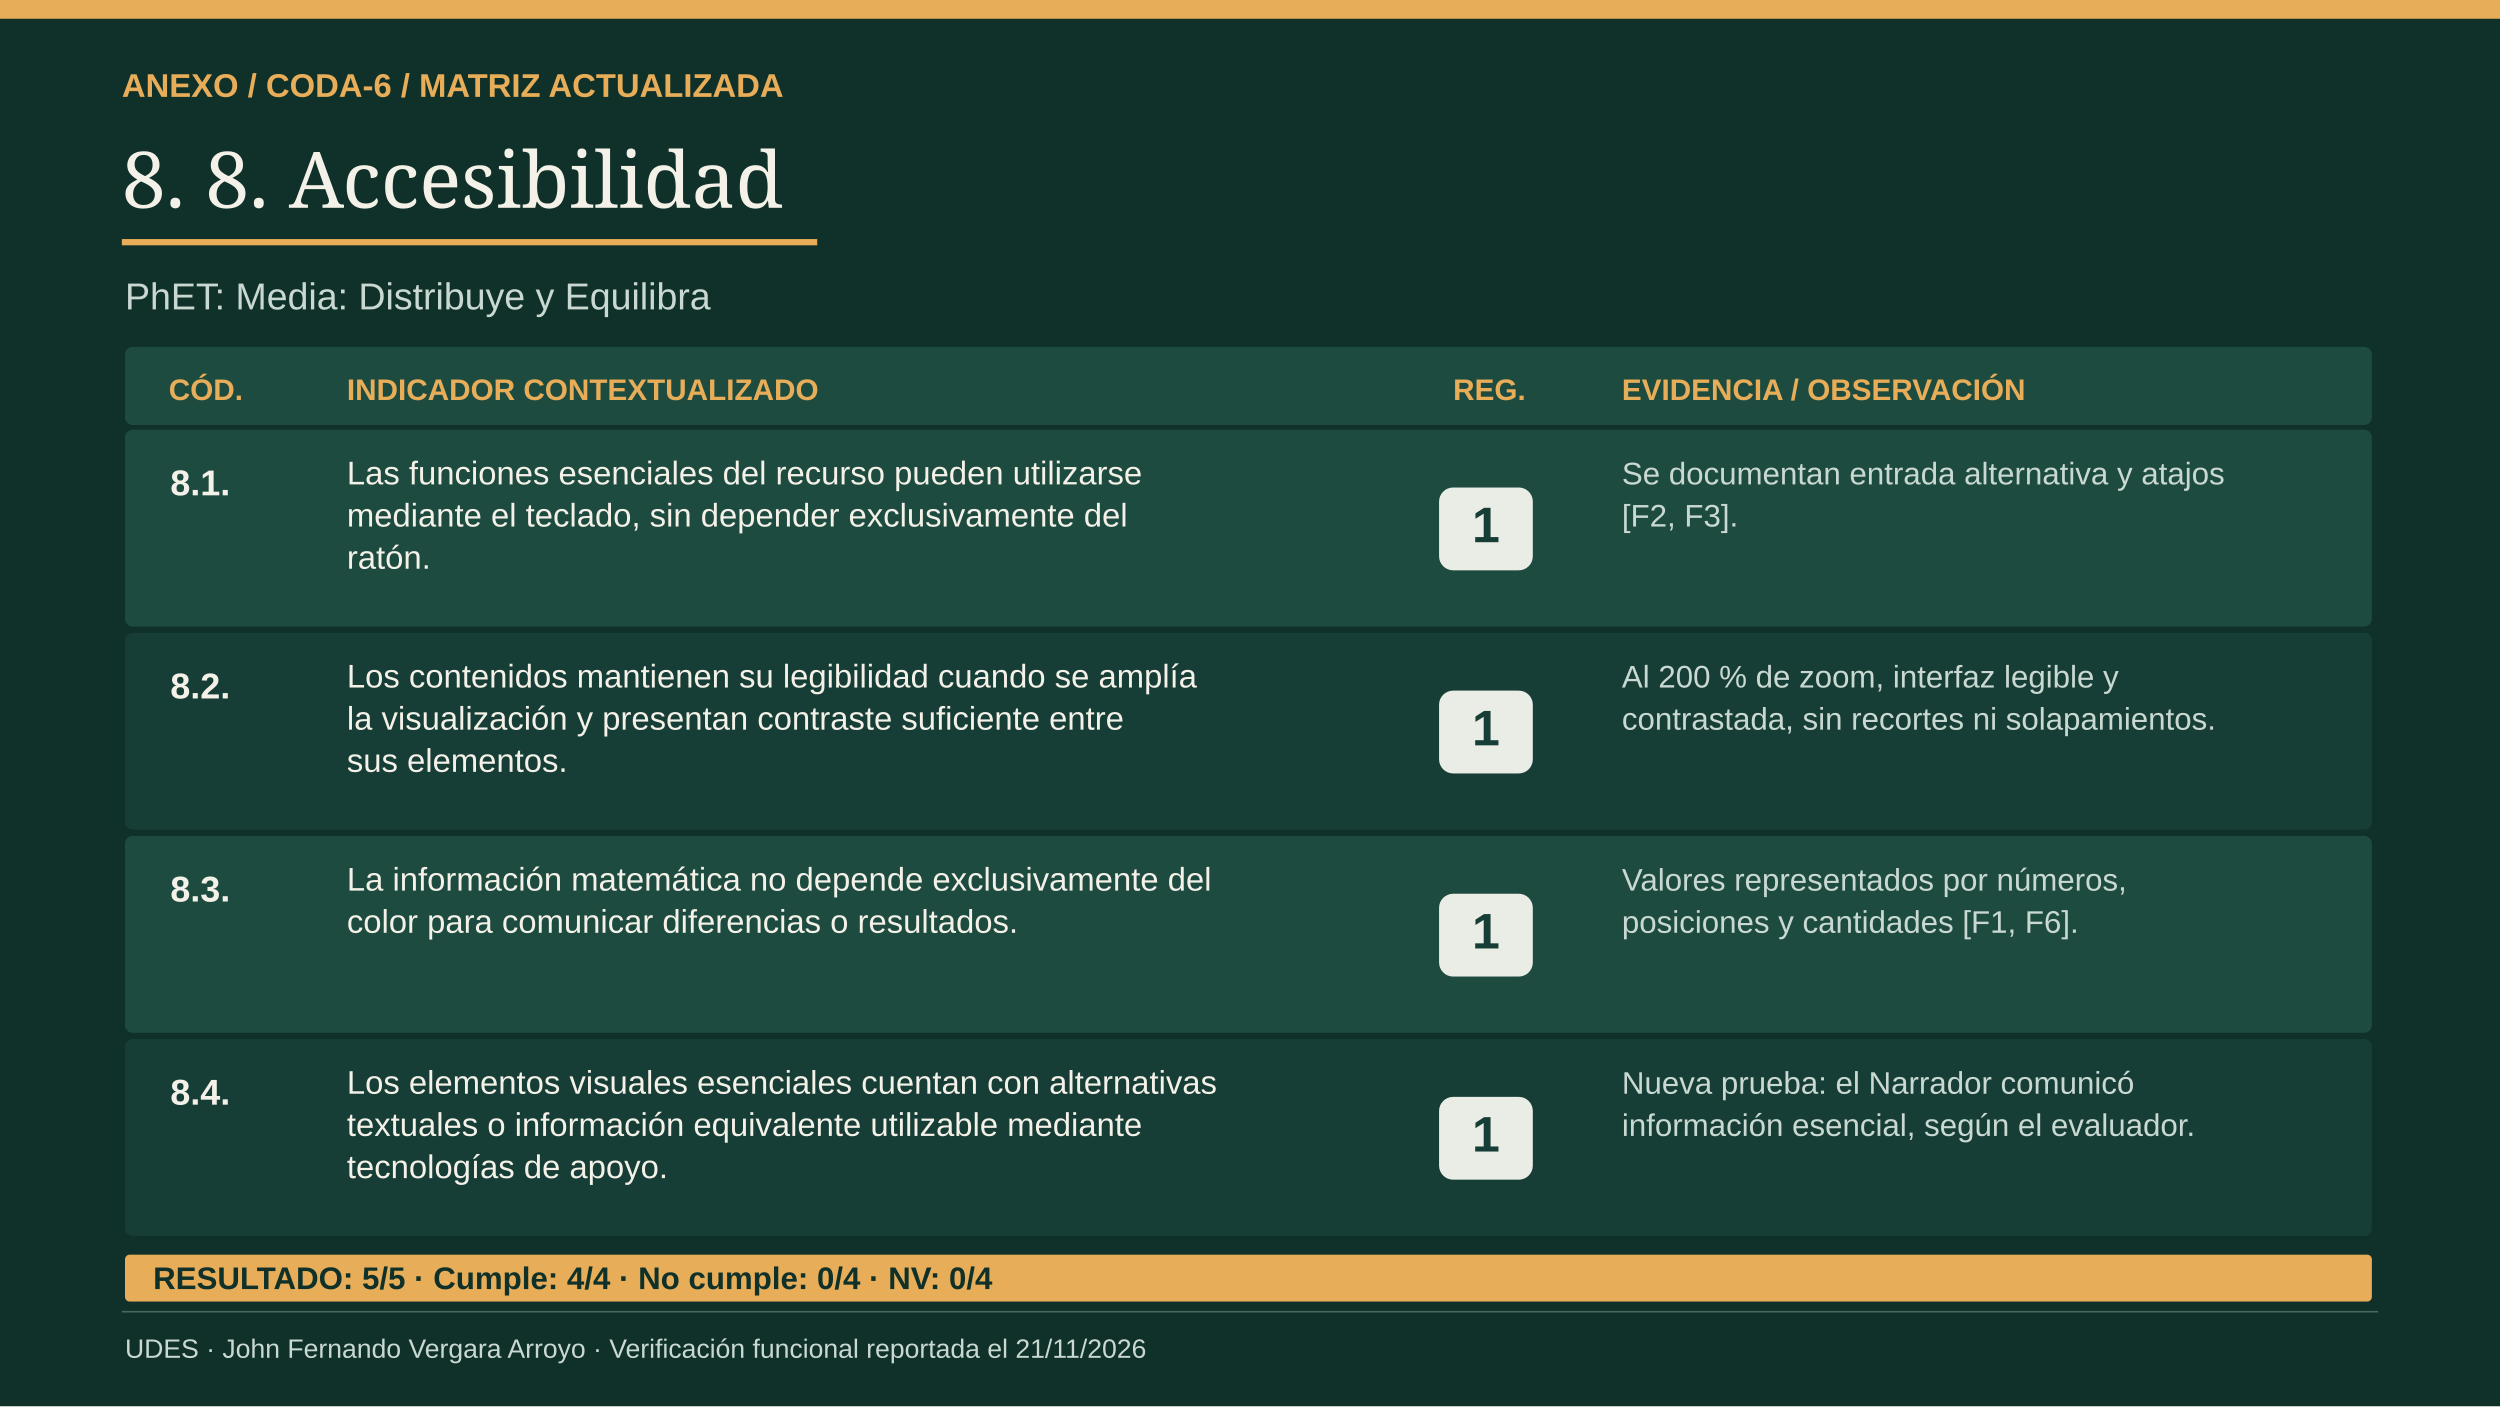
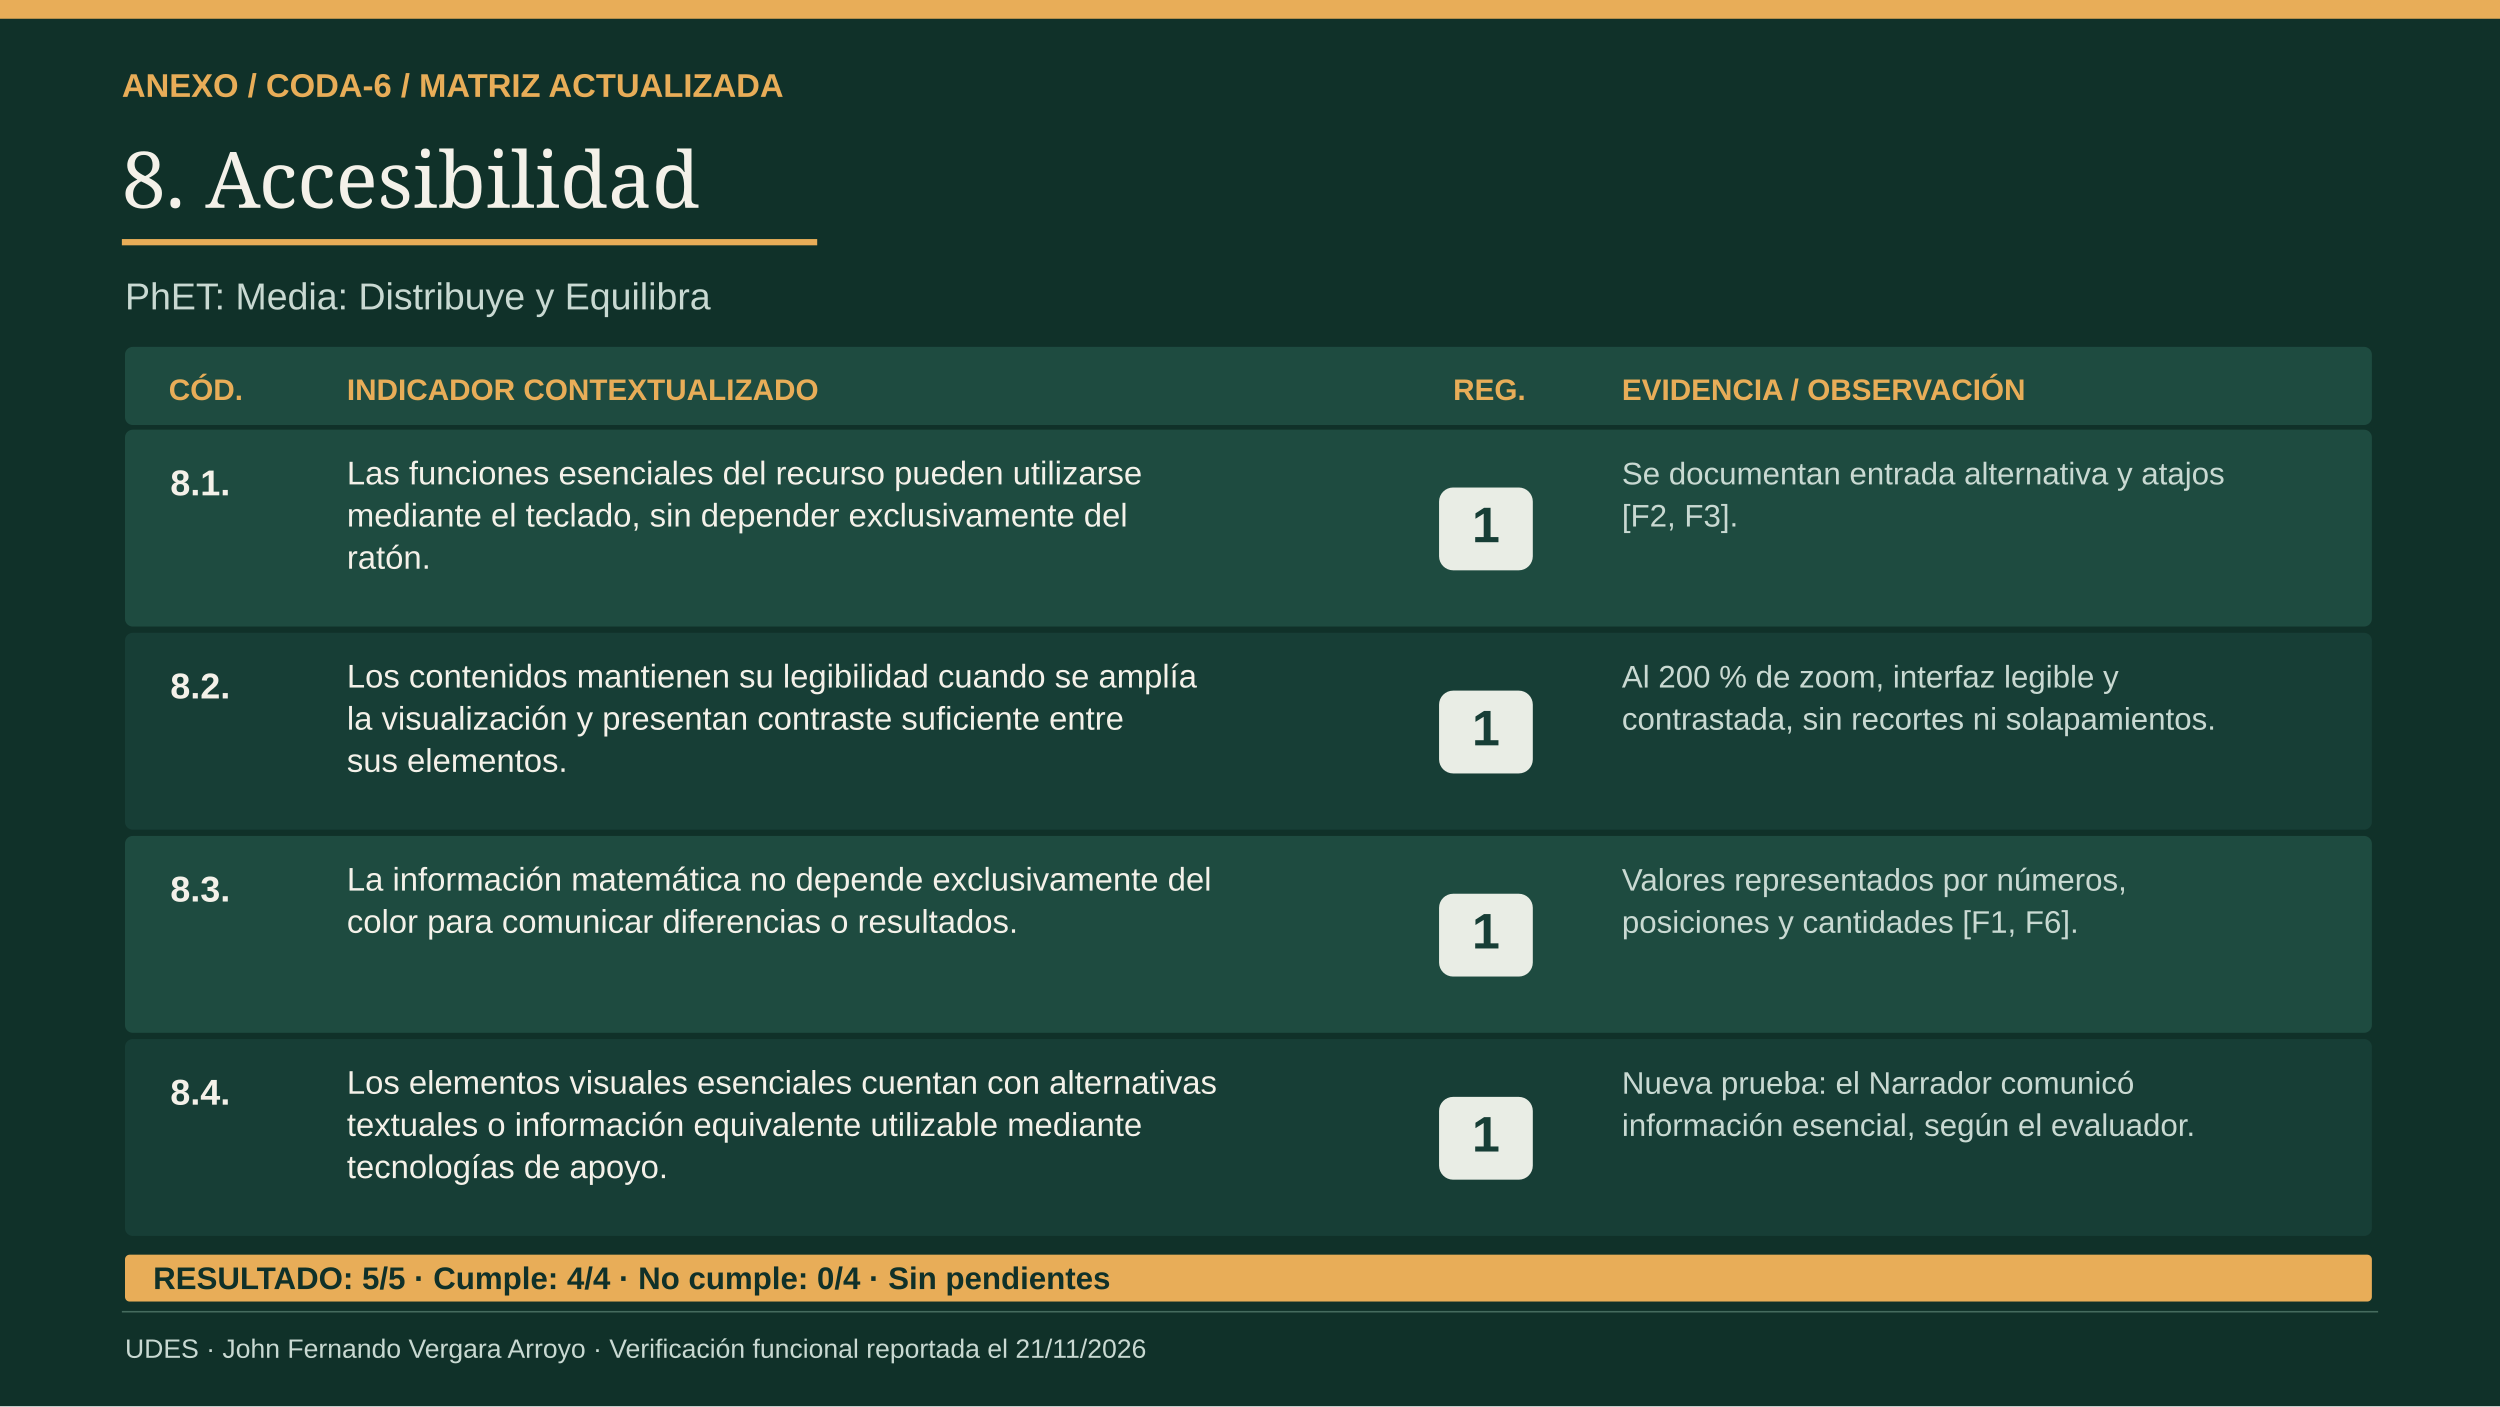
<svg xmlns="http://www.w3.org/2000/svg" width="1600" height="900" viewBox="0 0 1600 900" role="img">
  <rect x="0" y="0" width="1600" height="900" rx="0" fill="#103129" stroke="none" />
  <rect x="0" y="0" width="1600" height="12" rx="0" fill="#e8ad58" stroke="none" />
  <text x="78" y="62" fill="#e8ad58" font-family="Arial,sans-serif" font-size="21" font-weight="700" text-anchor="start">ANEXO / CODA-6 / MATRIZ ACTUALIZADA</text>
-   <text x="78" y="133" fill="#f4f1e9" font-family="Georgia,serif" font-size="50" font-weight="400" text-anchor="start">8. 8. Accesibilidad</text>
+   <text x="78" y="133" fill="#f4f1e9" font-family="Georgia,serif" font-size="50" font-weight="400" text-anchor="start">8. Accesibilidad</text>
  <rect x="78" y="153" width="445" height="4" rx="0" fill="#e8ad58" stroke="none" />
  <text x="80" y="198" fill="#c9d9d2" font-family="Arial,sans-serif" font-size="24" font-weight="400" text-anchor="start">PhET: Media: Distribuye y Equilibra</text>
  <rect x="80" y="222" width="1438" height="50" rx="5" fill="#1e4b40" stroke="none" />
  <text x="108" y="256" fill="#e8ad58" font-family="Arial,sans-serif" font-size="19" font-weight="700" text-anchor="start">CÓD.</text>
  <text x="222" y="256" fill="#e8ad58" font-family="Arial,sans-serif" font-size="19" font-weight="700" text-anchor="start">INDICADOR CONTEXTUALIZADO</text>
  <text x="930" y="256" fill="#e8ad58" font-family="Arial,sans-serif" font-size="19" font-weight="700" text-anchor="start">REG.</text>
  <text x="1038" y="256" fill="#e8ad58" font-family="Arial,sans-serif" font-size="19" font-weight="700" text-anchor="start">EVIDENCIA / OBSERVACIÓN</text>
  <rect x="80" y="275" width="1438" height="126" rx="5" fill="#1e4b40" stroke="none" />
  <text x="109" y="317" fill="#f4f1e9" font-family="Arial,sans-serif" font-size="23" font-weight="700" text-anchor="start">8.1.</text>
  <text x="222" y="310" fill="#f4f1e9" font-family="Arial,sans-serif" font-size="21" font-weight="400" text-anchor="start">Las funciones esenciales del recurso pueden utilizarse</text>
  <text x="222" y="337" fill="#f4f1e9" font-family="Arial,sans-serif" font-size="21" font-weight="400" text-anchor="start">mediante el teclado, sin depender exclusivamente del</text>
  <text x="222" y="364" fill="#f4f1e9" font-family="Arial,sans-serif" font-size="21" font-weight="400" text-anchor="start">ratón.</text>
  <rect x="921" y="312" width="60" height="53" rx="9" fill="#e9ede5" stroke="none" />
  <text x="951" y="347" fill="#173e36" font-family="Arial,sans-serif" font-size="32" font-weight="700" text-anchor="middle">1</text>
  <text x="1038" y="310" fill="#c9d9d2" font-family="Arial,sans-serif" font-size="20" font-weight="400" text-anchor="start">Se documentan entrada alternativa y atajos</text>
  <text x="1038" y="337" fill="#c9d9d2" font-family="Arial,sans-serif" font-size="20" font-weight="400" text-anchor="start">[F2, F3].</text>
  <rect x="80" y="405" width="1438" height="126" rx="5" fill="#173e36" stroke="none" />
  <text x="109" y="447" fill="#f4f1e9" font-family="Arial,sans-serif" font-size="23" font-weight="700" text-anchor="start">8.2.</text>
  <text x="222" y="440" fill="#f4f1e9" font-family="Arial,sans-serif" font-size="21" font-weight="400" text-anchor="start">Los contenidos mantienen su legibilidad cuando se amplía</text>
  <text x="222" y="467" fill="#f4f1e9" font-family="Arial,sans-serif" font-size="21" font-weight="400" text-anchor="start">la visualización y presentan contraste suficiente entre</text>
  <text x="222" y="494" fill="#f4f1e9" font-family="Arial,sans-serif" font-size="21" font-weight="400" text-anchor="start">sus elementos.</text>
  <rect x="921" y="442" width="60" height="53" rx="9" fill="#e9ede5" stroke="none" />
  <text x="951" y="477" fill="#173e36" font-family="Arial,sans-serif" font-size="32" font-weight="700" text-anchor="middle">1</text>
  <text x="1038" y="440" fill="#c9d9d2" font-family="Arial,sans-serif" font-size="20" font-weight="400" text-anchor="start">Al 200 % de zoom, interfaz legible y</text>
  <text x="1038" y="467" fill="#c9d9d2" font-family="Arial,sans-serif" font-size="20" font-weight="400" text-anchor="start">contrastada, sin recortes ni solapamientos.</text>
  <rect x="80" y="535" width="1438" height="126" rx="5" fill="#1e4b40" stroke="none" />
  <text x="109" y="577" fill="#f4f1e9" font-family="Arial,sans-serif" font-size="23" font-weight="700" text-anchor="start">8.3.</text>
  <text x="222" y="570" fill="#f4f1e9" font-family="Arial,sans-serif" font-size="21" font-weight="400" text-anchor="start">La información matemática no depende exclusivamente del</text>
  <text x="222" y="597" fill="#f4f1e9" font-family="Arial,sans-serif" font-size="21" font-weight="400" text-anchor="start">color para comunicar diferencias o resultados.</text>
  <rect x="921" y="572" width="60" height="53" rx="9" fill="#e9ede5" stroke="none" />
  <text x="951" y="607" fill="#173e36" font-family="Arial,sans-serif" font-size="32" font-weight="700" text-anchor="middle">1</text>
  <text x="1038" y="570" fill="#c9d9d2" font-family="Arial,sans-serif" font-size="20" font-weight="400" text-anchor="start">Valores representados por números,</text>
  <text x="1038" y="597" fill="#c9d9d2" font-family="Arial,sans-serif" font-size="20" font-weight="400" text-anchor="start">posiciones y cantidades [F1, F6].</text>
  <rect x="80" y="665" width="1438" height="126" rx="5" fill="#173e36" stroke="none" />
  <text x="109" y="707" fill="#f4f1e9" font-family="Arial,sans-serif" font-size="23" font-weight="700" text-anchor="start">8.4.</text>
  <text x="222" y="700" fill="#f4f1e9" font-family="Arial,sans-serif" font-size="21" font-weight="400" text-anchor="start">Los elementos visuales esenciales cuentan con alternativas</text>
  <text x="222" y="727" fill="#f4f1e9" font-family="Arial,sans-serif" font-size="21" font-weight="400" text-anchor="start">textuales o información equivalente utilizable mediante</text>
  <text x="222" y="754" fill="#f4f1e9" font-family="Arial,sans-serif" font-size="21" font-weight="400" text-anchor="start">tecnologías de apoyo.</text>
  <rect x="921" y="702" width="60" height="53" rx="9" fill="#e9ede5" stroke="none" />
  <text x="951" y="737" fill="#173e36" font-family="Arial,sans-serif" font-size="32" font-weight="700" text-anchor="middle">1</text>
  <text x="1038" y="700" fill="#c9d9d2" font-family="Arial,sans-serif" font-size="20" font-weight="400" text-anchor="start">Nueva prueba: el Narrador comunicó</text>
  <text x="1038" y="727" fill="#c9d9d2" font-family="Arial,sans-serif" font-size="20" font-weight="400" text-anchor="start">información esencial, según el evaluador.</text>
  <rect x="80" y="803" width="1438" height="30" rx="3" fill="#e8ad58" stroke="none" />
-   <text x="98" y="825" fill="#103129" font-family="Arial,sans-serif" font-size="20" font-weight="700" text-anchor="start">RESULTADO: 5/5  ·  Cumple: 4/4  ·  No cumple: 0/4  ·  NV: 0/4</text>
+   <text x="98" y="825" fill="#103129" font-family="Arial,sans-serif" font-size="20" font-weight="700" text-anchor="start">RESULTADO: 5/5  ·  Cumple: 4/4  ·  No cumple: 0/4  ·  Sin pendientes</text>
  <rect x="78" y="839" width="1444" height="1" rx="0" fill="#456b5e" stroke="none" />
  <text x="80" y="869" fill="#c9d9d2" font-family="Arial,sans-serif" font-size="17" font-weight="400" text-anchor="start">UDES · John Fernando Vergara Arroyo · Verificación funcional reportada el 21/11/2026</text>
</svg>
